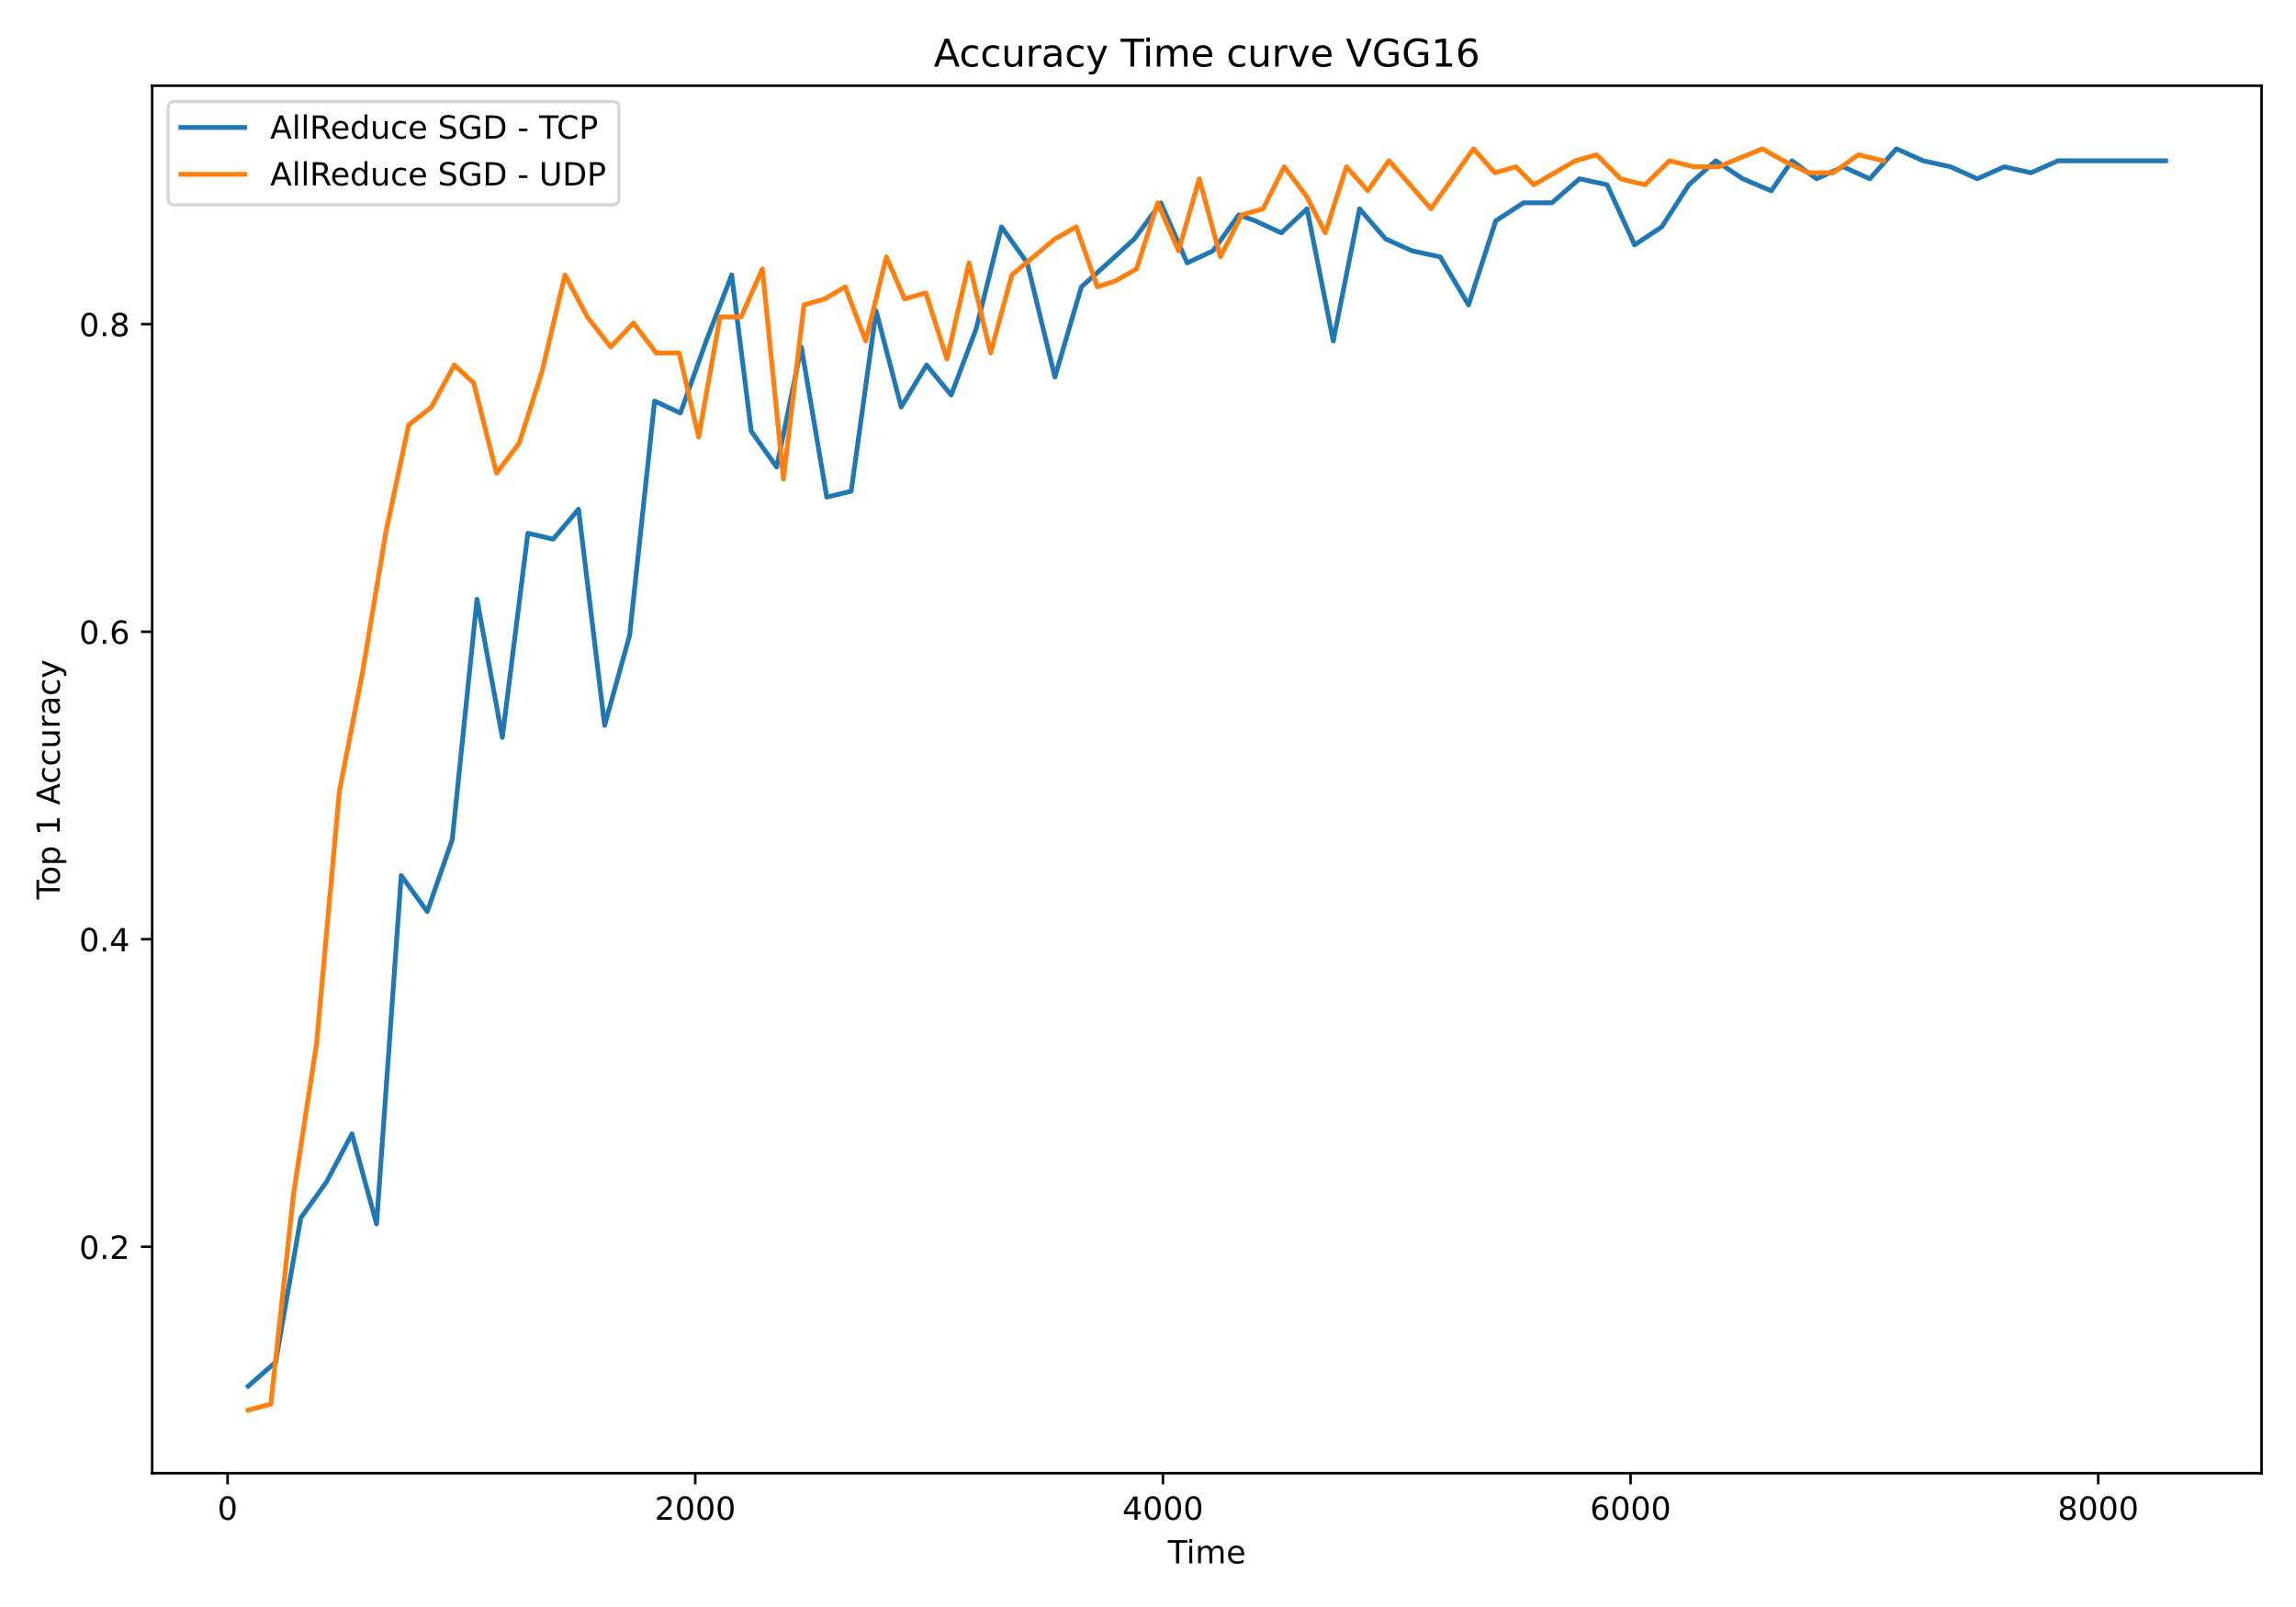
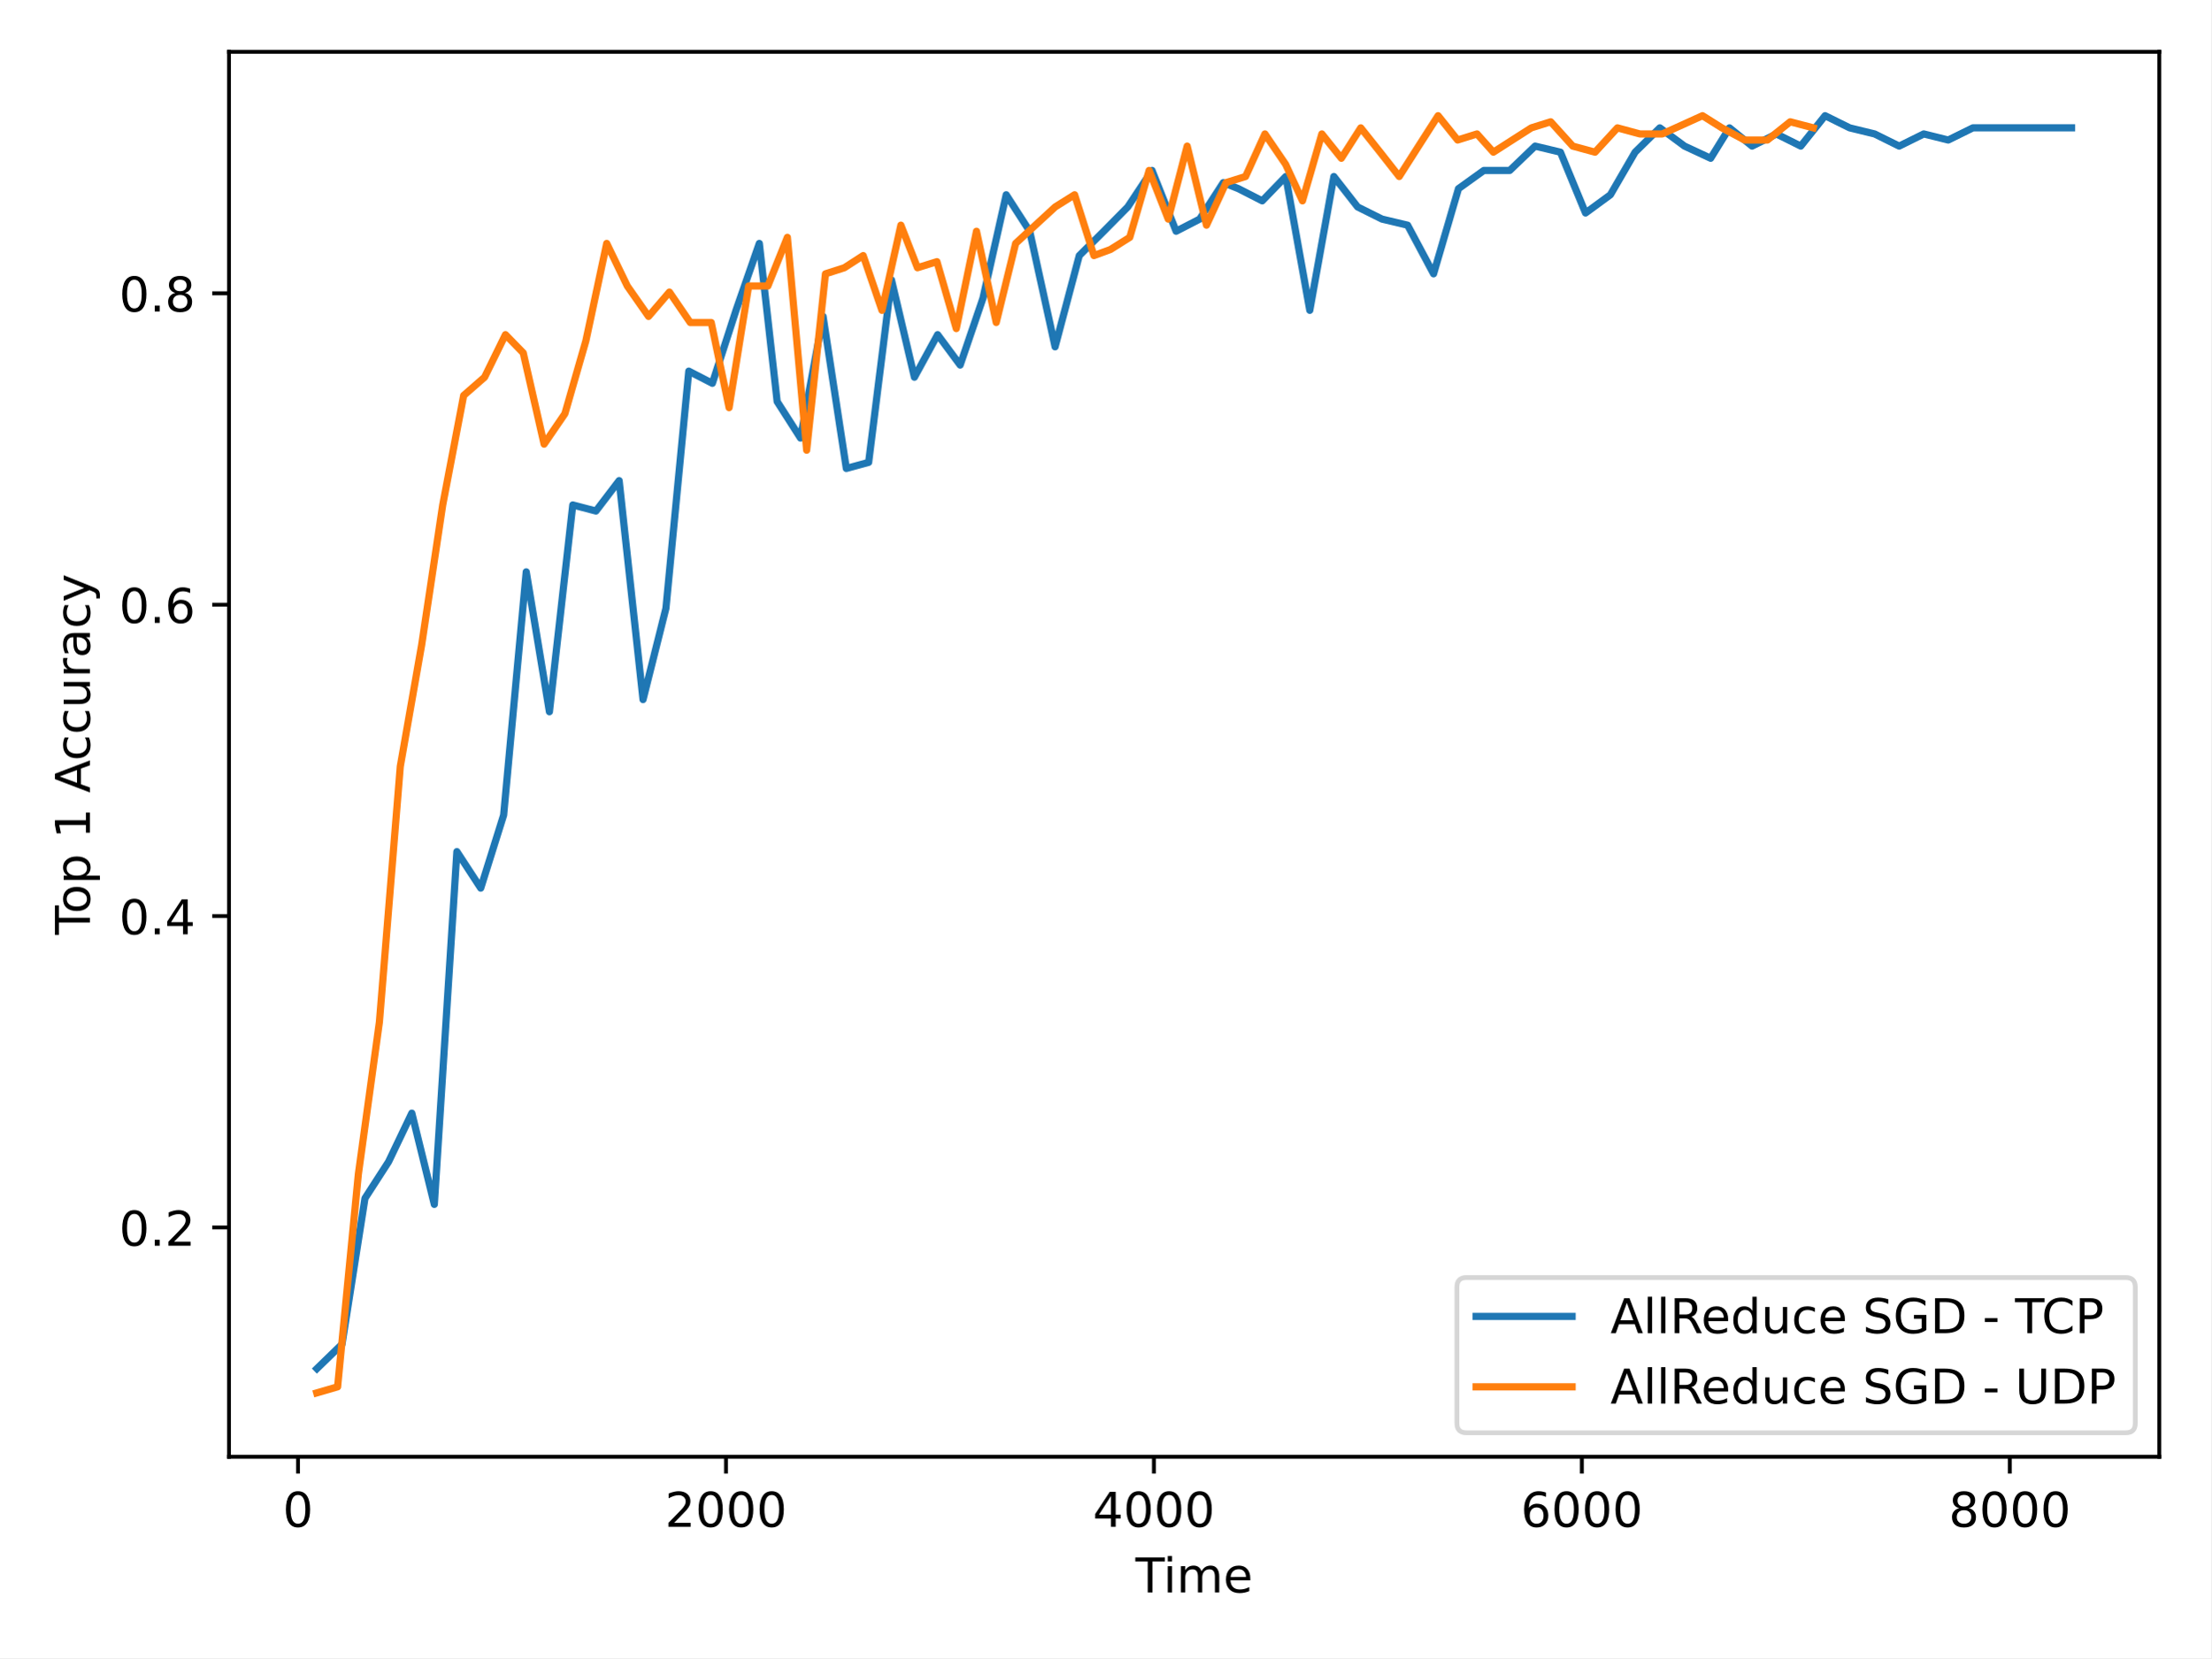
- <svg xmlns="http://www.w3.org/2000/svg" xmlns:xlink="http://www.w3.org/1999/xlink" height="504pt" version="1.1" viewBox="0 0 720 504" width="720pt">
+ <svg xmlns="http://www.w3.org/2000/svg" xmlns:xlink="http://www.w3.org/1999/xlink" height="345.6pt" version="1.1" viewBox="0 0 460.8 345.6" width="460.8pt">
  <defs>
    <style type="text/css">*{stroke-linecap:butt;stroke-linejoin:round;}</style>
  </defs>
  <g id="figure_1">
    <g id="patch_1">
-       <path d="M 0 504  L 720 504  L 720 0  L 0 0  z " style="fill:#ffffff;" />
+       <path d="M 0 345.6  L 460.8 345.6  L 460.8 0  L 0 0  z " style="fill:#ffffff;" />
    </g>
    <g id="axes_1">
      <g id="patch_2">
-         <path d="M 47.72 462.04  L 709.2 462.04  L 709.2 26.88  L 47.72 26.88  z " style="fill:#ffffff;" />
+         <path d="M 47.72 303.64  L 450 303.64  L 450 10.8  L 47.72 10.8  z " style="fill:#ffffff;" />
      </g>
      <g id="matplotlib.axis_1">
        <g id="xtick_1">
          <g id="line2d_1">
            <defs>
-               <path d="M 0 0  L 0 3.5  " id="m8659dee6a3" style="stroke:#000000;stroke-width:0.8;" />
-             </defs>
-             <g>
-               <use style="stroke:#000000;stroke-width:0.8;" x="71.369" xlink:href="#m8659dee6a3" y="462.04" />
+               <path d="M 0 0  L 0 3.5  " id="m301136a452" style="stroke:#000000;stroke-width:0.8;" />
+             </defs>
+             <g>
+               <use style="stroke:#000000;stroke-width:0.8;" x="62.102" xlink:href="#m301136a452" y="303.64" />
            </g>
          </g>
          <g id="text_1">
-             <g transform="translate(68.1876 476.6384)scale(0.1 -0.1)">
+             <g transform="translate(58.92083 318.2384)scale(0.1 -0.1)">
              <defs>
                <path d="M 31.781 66.406  Q 24.172 66.406 20.328 58.906  Q 16.5 51.422 16.5 36.375  Q 16.5 21.391 20.328 13.891  Q 24.172 6.391 31.781 6.391  Q 39.453 6.391 43.281 13.891  Q 47.125 21.391 47.125 36.375  Q 47.125 51.422 43.281 58.906  Q 39.453 66.406 31.781 66.406  z M 31.781 74.219  Q 44.047 74.219 50.516 64.516  Q 56.984 54.828 56.984 36.375  Q 56.984 17.969 50.516 8.266  Q 44.047 -1.422 31.781 -1.422  Q 19.531 -1.422 13.062 8.266  Q 6.594 17.969 6.594 36.375  Q 6.594 54.828 13.062 64.516  Q 19.531 74.219 31.781 74.219  z " id="DejaVuSans-48" />
              </defs>
              <use xlink:href="#DejaVuSans-48" />
            </g>
          </g>
        </g>
        <g id="xtick_2">
          <g id="line2d_2">
            <g>
-               <use style="stroke:#000000;stroke-width:0.8;" x="218.022" xlink:href="#m8659dee6a3" y="462.04" />
+               <use style="stroke:#000000;stroke-width:0.8;" x="151.29" xlink:href="#m301136a452" y="303.64" />
            </g>
          </g>
          <g id="text_2">
-             <g transform="translate(205.2972 476.6384)scale(0.1 -0.1)">
+             <g transform="translate(138.5645 318.2384)scale(0.1 -0.1)">
              <defs>
                <path d="M 19.188 8.297  L 53.609 8.297  L 53.609 0  L 7.328 0  L 7.328 8.297  Q 12.938 14.109 22.625 23.891  Q 32.328 33.688 34.812 36.531  Q 39.547 41.844 41.422 45.531  Q 43.312 49.219 43.312 52.781  Q 43.312 58.594 39.234 62.25  Q 35.156 65.922 28.609 65.922  Q 23.969 65.922 18.812 64.312  Q 13.672 62.703 7.812 59.422  L 7.812 69.391  Q 13.766 71.781 18.938 73  Q 24.125 74.219 28.422 74.219  Q 39.75 74.219 46.484 68.547  Q 53.219 62.891 53.219 53.422  Q 53.219 48.922 51.531 44.891  Q 49.859 40.875 45.406 35.406  Q 44.188 33.984 37.641 27.219  Q 31.109 20.453 19.188 8.297  z " id="DejaVuSans-50" />
              </defs>
              <use xlink:href="#DejaVuSans-50" />
              <use x="63.623" xlink:href="#DejaVuSans-48" />
              <use x="127.246" xlink:href="#DejaVuSans-48" />
              <use x="190.869" xlink:href="#DejaVuSans-48" />
            </g>
          </g>
        </g>
        <g id="xtick_3">
          <g id="line2d_3">
            <g>
-               <use style="stroke:#000000;stroke-width:0.8;" x="364.676" xlink:href="#m8659dee6a3" y="462.04" />
+               <use style="stroke:#000000;stroke-width:0.8;" x="240.477" xlink:href="#m301136a452" y="303.64" />
            </g>
          </g>
          <g id="text_3">
-             <g transform="translate(351.9505 476.6384)scale(0.1 -0.1)">
+             <g transform="translate(227.7519 318.2384)scale(0.1 -0.1)">
              <defs>
                <path d="M 37.797 64.312  L 12.891 25.391  L 37.797 25.391  z M 35.203 72.906  L 47.609 72.906  L 47.609 25.391  L 58.016 25.391  L 58.016 17.188  L 47.609 17.188  L 47.609 0  L 37.797 0  L 37.797 17.188  L 4.891 17.188  L 4.891 26.703  z " id="DejaVuSans-52" />
              </defs>
              <use xlink:href="#DejaVuSans-52" />
              <use x="63.623" xlink:href="#DejaVuSans-48" />
              <use x="127.246" xlink:href="#DejaVuSans-48" />
              <use x="190.869" xlink:href="#DejaVuSans-48" />
            </g>
          </g>
        </g>
        <g id="xtick_4">
          <g id="line2d_4">
            <g>
-               <use style="stroke:#000000;stroke-width:0.8;" x="511.329" xlink:href="#m8659dee6a3" y="462.04" />
+               <use style="stroke:#000000;stroke-width:0.8;" x="329.664" xlink:href="#m301136a452" y="303.64" />
            </g>
          </g>
          <g id="text_4">
-             <g transform="translate(498.6038 476.6384)scale(0.1 -0.1)">
+             <g transform="translate(316.9394 318.2384)scale(0.1 -0.1)">
              <defs>
                <path d="M 33.016 40.375  Q 26.375 40.375 22.484 35.828  Q 18.609 31.297 18.609 23.391  Q 18.609 15.531 22.484 10.953  Q 26.375 6.391 33.016 6.391  Q 39.656 6.391 43.531 10.953  Q 47.406 15.531 47.406 23.391  Q 47.406 31.297 43.531 35.828  Q 39.656 40.375 33.016 40.375  z M 52.594 71.297  L 52.594 62.312  Q 48.875 64.062 45.094 64.984  Q 41.312 65.922 37.594 65.922  Q 27.828 65.922 22.672 59.328  Q 17.531 52.734 16.797 39.406  Q 19.672 43.656 24.016 45.922  Q 28.375 48.188 33.594 48.188  Q 44.578 48.188 50.953 41.516  Q 57.328 34.859 57.328 23.391  Q 57.328 12.156 50.688 5.359  Q 44.047 -1.422 33.016 -1.422  Q 20.359 -1.422 13.672 8.266  Q 6.984 17.969 6.984 36.375  Q 6.984 53.656 15.188 63.938  Q 23.391 74.219 37.203 74.219  Q 40.922 74.219 44.703 73.484  Q 48.484 72.75 52.594 71.297  z " id="DejaVuSans-54" />
              </defs>
              <use xlink:href="#DejaVuSans-54" />
              <use x="63.623" xlink:href="#DejaVuSans-48" />
              <use x="127.246" xlink:href="#DejaVuSans-48" />
              <use x="190.869" xlink:href="#DejaVuSans-48" />
            </g>
          </g>
        </g>
        <g id="xtick_5">
          <g id="line2d_5">
            <g>
-               <use style="stroke:#000000;stroke-width:0.8;" x="657.982" xlink:href="#m8659dee6a3" y="462.04" />
+               <use style="stroke:#000000;stroke-width:0.8;" x="418.852" xlink:href="#m301136a452" y="303.64" />
            </g>
          </g>
          <g id="text_5">
-             <g transform="translate(645.2572 476.6384)scale(0.1 -0.1)">
+             <g transform="translate(406.1268 318.2384)scale(0.1 -0.1)">
              <defs>
                <path d="M 31.781 34.625  Q 24.75 34.625 20.719 30.859  Q 16.703 27.094 16.703 20.516  Q 16.703 13.922 20.719 10.156  Q 24.75 6.391 31.781 6.391  Q 38.812 6.391 42.859 10.172  Q 46.922 13.969 46.922 20.516  Q 46.922 27.094 42.891 30.859  Q 38.875 34.625 31.781 34.625  z M 21.922 38.812  Q 15.578 40.375 12.031 44.719  Q 8.5 49.078 8.5 55.328  Q 8.5 64.062 14.719 69.141  Q 20.953 74.219 31.781 74.219  Q 42.672 74.219 48.875 69.141  Q 55.078 64.062 55.078 55.328  Q 55.078 49.078 51.531 44.719  Q 48 40.375 41.703 38.812  Q 48.828 37.156 52.797 32.312  Q 56.781 27.484 56.781 20.516  Q 56.781 9.906 50.312 4.234  Q 43.844 -1.422 31.781 -1.422  Q 19.734 -1.422 13.25 4.234  Q 6.781 9.906 6.781 20.516  Q 6.781 27.484 10.781 32.312  Q 14.797 37.156 21.922 38.812  z M 18.312 54.391  Q 18.312 48.734 21.844 45.562  Q 25.391 42.391 31.781 42.391  Q 38.141 42.391 41.719 45.562  Q 45.312 48.734 45.312 54.391  Q 45.312 60.062 41.719 63.234  Q 38.141 66.406 31.781 66.406  Q 25.391 66.406 21.844 63.234  Q 18.312 60.062 18.312 54.391  z " id="DejaVuSans-56" />
              </defs>
              <use xlink:href="#DejaVuSans-56" />
              <use x="63.623" xlink:href="#DejaVuSans-48" />
              <use x="127.246" xlink:href="#DejaVuSans-48" />
              <use x="190.869" xlink:href="#DejaVuSans-48" />
            </g>
          </g>
        </g>
        <g id="text_6">
-           <g transform="translate(366.2264 490.3166)scale(0.1 -0.1)">
+           <g transform="translate(236.6264 331.9166)scale(0.1 -0.1)">
            <defs>
              <path d="M -0.297 72.906  L 61.375 72.906  L 61.375 64.594  L 35.5 64.594  L 35.5 0  L 25.594 0  L 25.594 64.594  L -0.297 64.594  z " id="DejaVuSans-84" />
              <path d="M 9.422 54.688  L 18.406 54.688  L 18.406 0  L 9.422 0  z M 9.422 75.984  L 18.406 75.984  L 18.406 64.594  L 9.422 64.594  z " id="DejaVuSans-105" />
              <path d="M 52 44.188  Q 55.375 50.25 60.062 53.125  Q 64.75 56 71.094 56  Q 79.641 56 84.281 50.016  Q 88.922 44.047 88.922 33.016  L 88.922 0  L 79.891 0  L 79.891 32.719  Q 79.891 40.578 77.094 44.375  Q 74.312 48.188 68.609 48.188  Q 61.625 48.188 57.562 43.547  Q 53.516 38.922 53.516 30.906  L 53.516 0  L 44.484 0  L 44.484 32.719  Q 44.484 40.625 41.703 44.406  Q 38.922 48.188 33.109 48.188  Q 26.219 48.188 22.156 43.531  Q 18.109 38.875 18.109 30.906  L 18.109 0  L 9.078 0  L 9.078 54.688  L 18.109 54.688  L 18.109 46.188  Q 21.188 51.219 25.484 53.609  Q 29.781 56 35.688 56  Q 41.656 56 45.828 52.969  Q 50 49.953 52 44.188  z " id="DejaVuSans-109" />
              <path d="M 56.203 29.594  L 56.203 25.203  L 14.891 25.203  Q 15.484 15.922 20.484 11.062  Q 25.484 6.203 34.422 6.203  Q 39.594 6.203 44.453 7.469  Q 49.312 8.734 54.109 11.281  L 54.109 2.781  Q 49.266 0.734 44.188 -0.344  Q 39.109 -1.422 33.891 -1.422  Q 20.797 -1.422 13.156 6.188  Q 5.516 13.812 5.516 26.812  Q 5.516 40.234 12.766 48.109  Q 20.016 56 32.328 56  Q 43.359 56 49.781 48.891  Q 56.203 41.797 56.203 29.594  z M 47.219 32.234  Q 47.125 39.594 43.094 43.984  Q 39.062 48.391 32.422 48.391  Q 24.906 48.391 20.391 44.141  Q 15.875 39.891 15.188 32.172  z " id="DejaVuSans-101" />
            </defs>
            <use xlink:href="#DejaVuSans-84" />
            <use x="57.959" xlink:href="#DejaVuSans-105" />
            <use x="85.742" xlink:href="#DejaVuSans-109" />
            <use x="183.154" xlink:href="#DejaVuSans-101" />
          </g>
        </g>
      </g>
      <g id="matplotlib.axis_2">
        <g id="ytick_1">
          <g id="line2d_6">
            <defs>
-               <path d="M 0 0  L -3.5 0  " id="m17fd6124fc" style="stroke:#000000;stroke-width:0.8;" />
-             </defs>
-             <g>
-               <use style="stroke:#000000;stroke-width:0.8;" x="47.72" xlink:href="#m17fd6124fc" y="391.02" />
+               <path d="M 0 0  L -3.5 0  " id="ma630fe9f78" style="stroke:#000000;stroke-width:0.8;" />
+             </defs>
+             <g>
+               <use style="stroke:#000000;stroke-width:0.8;" x="47.72" xlink:href="#ma630fe9f78" y="255.847" />
            </g>
          </g>
          <g id="text_7">
-             <g transform="translate(24.81687 394.8196)scale(0.1 -0.1)">
+             <g transform="translate(24.81687 259.6467)scale(0.1 -0.1)">
              <defs>
                <path d="M 10.688 12.406  L 21 12.406  L 21 0  L 10.688 0  z " id="DejaVuSans-46" />
              </defs>
              <use xlink:href="#DejaVuSans-48" />
              <use x="63.623" xlink:href="#DejaVuSans-46" />
              <use x="95.41" xlink:href="#DejaVuSans-50" />
            </g>
          </g>
        </g>
        <g id="ytick_2">
          <g id="line2d_7">
            <g>
-               <use style="stroke:#000000;stroke-width:0.8;" x="47.72" xlink:href="#m17fd6124fc" y="294.569" />
+               <use style="stroke:#000000;stroke-width:0.8;" x="47.72" xlink:href="#ma630fe9f78" y="190.941" />
            </g>
          </g>
          <g id="text_8">
-             <g transform="translate(24.81687 298.3686)scale(0.1 -0.1)">
+             <g transform="translate(24.81687 194.7402)scale(0.1 -0.1)">
              <use xlink:href="#DejaVuSans-48" />
              <use x="63.623" xlink:href="#DejaVuSans-46" />
              <use x="95.41" xlink:href="#DejaVuSans-52" />
            </g>
          </g>
        </g>
        <g id="ytick_3">
          <g id="line2d_8">
            <g>
-               <use style="stroke:#000000;stroke-width:0.8;" x="47.72" xlink:href="#m17fd6124fc" y="198.118" />
+               <use style="stroke:#000000;stroke-width:0.8;" x="47.72" xlink:href="#ma630fe9f78" y="126.034" />
            </g>
          </g>
          <g id="text_9">
-             <g transform="translate(24.81687 201.9175)scale(0.1 -0.1)">
+             <g transform="translate(24.81687 129.8337)scale(0.1 -0.1)">
              <use xlink:href="#DejaVuSans-48" />
              <use x="63.623" xlink:href="#DejaVuSans-46" />
              <use x="95.41" xlink:href="#DejaVuSans-54" />
            </g>
          </g>
        </g>
        <g id="ytick_4">
          <g id="line2d_9">
            <g>
-               <use style="stroke:#000000;stroke-width:0.8;" x="47.72" xlink:href="#m17fd6124fc" y="101.667" />
+               <use style="stroke:#000000;stroke-width:0.8;" x="47.72" xlink:href="#ma630fe9f78" y="61.128" />
            </g>
          </g>
          <g id="text_10">
-             <g transform="translate(24.81687 105.4665)scale(0.1 -0.1)">
+             <g transform="translate(24.81687 64.92713)scale(0.1 -0.1)">
              <use xlink:href="#DejaVuSans-48" />
              <use x="63.623" xlink:href="#DejaVuSans-46" />
              <use x="95.41" xlink:href="#DejaVuSans-56" />
            </g>
          </g>
        </g>
        <g id="text_11">
-           <g transform="translate(18.73719 282.085)rotate(-90)scale(0.1 -0.1)">
+           <g transform="translate(18.73719 194.845)rotate(-90)scale(0.1 -0.1)">
            <defs>
              <path d="M 30.609 48.391  Q 23.391 48.391 19.188 42.75  Q 14.984 37.109 14.984 27.297  Q 14.984 17.484 19.156 11.844  Q 23.344 6.203 30.609 6.203  Q 37.797 6.203 41.984 11.859  Q 46.188 17.531 46.188 27.297  Q 46.188 37.016 41.984 42.703  Q 37.797 48.391 30.609 48.391  z M 30.609 56  Q 42.328 56 49.016 48.375  Q 55.719 40.766 55.719 27.297  Q 55.719 13.875 49.016 6.219  Q 42.328 -1.422 30.609 -1.422  Q 18.844 -1.422 12.172 6.219  Q 5.516 13.875 5.516 27.297  Q 5.516 40.766 12.172 48.375  Q 18.844 56 30.609 56  z " id="DejaVuSans-111" />
              <path d="M 18.109 8.203  L 18.109 -20.797  L 9.078 -20.797  L 9.078 54.688  L 18.109 54.688  L 18.109 46.391  Q 20.953 51.266 25.266 53.625  Q 29.594 56 35.594 56  Q 45.562 56 51.781 48.094  Q 58.016 40.188 58.016 27.297  Q 58.016 14.406 51.781 6.484  Q 45.562 -1.422 35.594 -1.422  Q 29.594 -1.422 25.266 0.953  Q 20.953 3.328 18.109 8.203  z M 48.688 27.297  Q 48.688 37.203 44.609 42.844  Q 40.531 48.484 33.406 48.484  Q 26.266 48.484 22.188 42.844  Q 18.109 37.203 18.109 27.297  Q 18.109 17.391 22.188 11.75  Q 26.266 6.109 33.406 6.109  Q 40.531 6.109 44.609 11.75  Q 48.688 17.391 48.688 27.297  z " id="DejaVuSans-112" />
              <path id="DejaVuSans-32" />
              <path d="M 12.406 8.297  L 28.516 8.297  L 28.516 63.922  L 10.984 60.406  L 10.984 69.391  L 28.422 72.906  L 38.281 72.906  L 38.281 8.297  L 54.391 8.297  L 54.391 0  L 12.406 0  z " id="DejaVuSans-49" />
              <path d="M 34.188 63.188  L 20.797 26.906  L 47.609 26.906  z M 28.609 72.906  L 39.797 72.906  L 67.578 0  L 57.328 0  L 50.688 18.703  L 17.828 18.703  L 11.188 0  L 0.781 0  z " id="DejaVuSans-65" />
              <path d="M 48.781 52.594  L 48.781 44.188  Q 44.969 46.297 41.141 47.344  Q 37.312 48.391 33.406 48.391  Q 24.656 48.391 19.812 42.844  Q 14.984 37.312 14.984 27.297  Q 14.984 17.281 19.812 11.734  Q 24.656 6.203 33.406 6.203  Q 37.312 6.203 41.141 7.25  Q 44.969 8.297 48.781 10.406  L 48.781 2.094  Q 45.016 0.344 40.984 -0.531  Q 36.969 -1.422 32.422 -1.422  Q 20.062 -1.422 12.781 6.344  Q 5.516 14.109 5.516 27.297  Q 5.516 40.672 12.859 48.328  Q 20.219 56 33.016 56  Q 37.156 56 41.109 55.141  Q 45.062 54.297 48.781 52.594  z " id="DejaVuSans-99" />
              <path d="M 8.5 21.578  L 8.5 54.688  L 17.484 54.688  L 17.484 21.922  Q 17.484 14.156 20.5 10.266  Q 23.531 6.391 29.594 6.391  Q 36.859 6.391 41.078 11.031  Q 45.312 15.672 45.312 23.688  L 45.312 54.688  L 54.297 54.688  L 54.297 0  L 45.312 0  L 45.312 8.406  Q 42.047 3.422 37.719 1  Q 33.406 -1.422 27.688 -1.422  Q 18.266 -1.422 13.375 4.438  Q 8.5 10.297 8.5 21.578  z M 31.109 56  z " id="DejaVuSans-117" />
              <path d="M 41.109 46.297  Q 39.594 47.172 37.812 47.578  Q 36.031 48 33.891 48  Q 26.266 48 22.188 43.047  Q 18.109 38.094 18.109 28.812  L 18.109 0  L 9.078 0  L 9.078 54.688  L 18.109 54.688  L 18.109 46.188  Q 20.953 51.172 25.484 53.578  Q 30.031 56 36.531 56  Q 37.453 56 38.578 55.875  Q 39.703 55.766 41.062 55.516  z " id="DejaVuSans-114" />
              <path d="M 34.281 27.484  Q 23.391 27.484 19.188 25  Q 14.984 22.516 14.984 16.5  Q 14.984 11.719 18.141 8.906  Q 21.297 6.109 26.703 6.109  Q 34.188 6.109 38.703 11.406  Q 43.219 16.703 43.219 25.484  L 43.219 27.484  z M 52.203 31.203  L 52.203 0  L 43.219 0  L 43.219 8.297  Q 40.141 3.328 35.547 0.953  Q 30.953 -1.422 24.312 -1.422  Q 15.922 -1.422 10.953 3.297  Q 6 8.016 6 15.922  Q 6 25.141 12.172 29.828  Q 18.359 34.516 30.609 34.516  L 43.219 34.516  L 43.219 35.406  Q 43.219 41.609 39.141 45  Q 35.062 48.391 27.688 48.391  Q 23 48.391 18.547 47.266  Q 14.109 46.141 10.016 43.891  L 10.016 52.203  Q 14.938 54.109 19.578 55.047  Q 24.219 56 28.609 56  Q 40.484 56 46.344 49.844  Q 52.203 43.703 52.203 31.203  z " id="DejaVuSans-97" />
              <path d="M 32.172 -5.078  Q 28.375 -14.844 24.75 -17.812  Q 21.141 -20.797 15.094 -20.797  L 7.906 -20.797  L 7.906 -13.281  L 13.188 -13.281  Q 16.891 -13.281 18.938 -11.516  Q 21 -9.766 23.484 -3.219  L 25.094 0.875  L 2.984 54.688  L 12.5 54.688  L 29.594 11.922  L 46.688 54.688  L 56.203 54.688  z " id="DejaVuSans-121" />
            </defs>
            <use xlink:href="#DejaVuSans-84" />
            <use x="44.084" xlink:href="#DejaVuSans-111" />
            <use x="105.266" xlink:href="#DejaVuSans-112" />
            <use x="168.742" xlink:href="#DejaVuSans-32" />
            <use x="200.529" xlink:href="#DejaVuSans-49" />
            <use x="264.152" xlink:href="#DejaVuSans-32" />
            <use x="295.939" xlink:href="#DejaVuSans-65" />
            <use x="362.598" xlink:href="#DejaVuSans-99" />
            <use x="417.578" xlink:href="#DejaVuSans-99" />
            <use x="472.559" xlink:href="#DejaVuSans-117" />
            <use x="535.938" xlink:href="#DejaVuSans-114" />
            <use x="577.051" xlink:href="#DejaVuSans-97" />
            <use x="638.33" xlink:href="#DejaVuSans-99" />
            <use x="693.311" xlink:href="#DejaVuSans-121" />
          </g>
        </g>
      </g>
      <g id="line2d_10">
-         <path clip-path="url(#pf6d6429938)" d="M 77.854 434.725  L 86.437 427.19  L 94.317 381.978  L 102.391 370.675  L 110.365 355.605  L 118.081 383.862  L 125.815 274.601  L 133.982 285.904  L 141.829 263.298  L 149.58 187.946  L 157.524 231.273  L 165.53 167.224  L 173.468 169.108  L 181.414 159.689  L 189.602 227.506  L 197.446 199.249  L 205.281 125.78  L 213.363 129.548  L 221.466 106.942  L 229.447 86.22  L 235.566 135.199  L 243.562 146.502  L 251.298 108.826  L 259.265 155.921  L 266.921 154.037  L 274.743 97.523  L 282.603 127.664  L 290.56 114.477  L 298.281 123.896  L 306.097 103.174  L 314.055 71.15  L 322.119 82.452  L 330.81 118.245  L 339.102 89.988  L 347.499 82.452  L 355.731 74.917  L 364.03 63.614  L 372.285 82.452  L 380.366 78.685  L 388.47 67.382  L 393.641 69.266  L 401.801 73.033  L 409.869 65.498  L 418.092 106.942  L 426.339 65.498  L 434.476 74.917  L 442.845 78.685  L 451.618 80.569  L 460.516 95.639  L 469.051 69.266  L 477.752 63.614  L 486.631 63.614  L 495.311 56.079  L 503.989 57.963  L 512.589 76.801  L 521.123 71.15  L 529.578 57.963  L 538.049 50.428  L 546.505 56.079  L 555.469 59.847  L 561.916 50.428  L 569.661 56.079  L 577.994 52.311  L 586.348 56.079  L 594.681 46.66  L 603.096 50.428  L 611.653 52.311  L 620.069 56.079  L 628.491 52.311  L 636.877 54.195  L 645.338 50.428  L 653.821 50.428  L 662.293 50.428  L 670.709 50.428  L 679.133 50.428  " style="fill:none;stroke:#1f77b4;stroke-linecap:square;stroke-width:1.5;" />
+         <path clip-path="url(#pa99b56ecda)" d="M 66.046 285.258  L 71.266 280.187  L 76.058 249.763  L 80.968 242.156  L 85.818 232.015  L 90.51 251.03  L 95.214 177.503  L 100.181 185.11  L 104.953 169.897  L 109.666 119.189  L 114.498 148.346  L 119.366 105.244  L 124.194 106.512  L 129.026 100.173  L 134.006 145.811  L 138.776 126.795  L 143.541 77.355  L 148.456 79.89  L 153.384 64.677  L 158.238 50.733  L 161.959 83.693  L 166.822 91.299  L 171.526 65.945  L 176.371 97.638  L 181.027 96.37  L 185.784 58.339  L 190.564 78.622  L 195.403 69.748  L 200.099 76.087  L 204.852 62.142  L 209.692 40.591  L 214.596 48.197  L 219.882 72.284  L 224.924 53.268  L 230.031 48.197  L 235.037 43.126  L 240.084 35.52  L 245.105 48.197  L 250.019 45.662  L 254.948 38.056  L 258.092 39.323  L 263.055 41.859  L 267.961 36.788  L 272.962 64.677  L 277.978 36.788  L 282.926 43.126  L 288.016 45.662  L 293.351 46.93  L 298.762 57.071  L 303.953 39.323  L 309.245 35.52  L 314.644 35.52  L 319.923 30.449  L 325.201 31.717  L 330.431 44.394  L 335.62 40.591  L 340.763 31.717  L 345.914 26.646  L 351.057 30.449  L 356.508 32.985  L 360.429 26.646  L 365.139 30.449  L 370.207 27.914  L 375.287 30.449  L 380.355 24.111  L 385.472 26.646  L 390.677 27.914  L 395.795 30.449  L 400.917 27.914  L 406.017 29.182  L 411.162 26.646  L 416.321 26.646  L 421.473 26.646  L 426.592 26.646  L 431.715 26.646  " style="fill:none;stroke:#1f77b4;stroke-linecap:square;stroke-width:1.5;" />
      </g>
      <g id="line2d_11">
-         <path clip-path="url(#pf6d6429938)" d="M 77.787 442.26  L 84.93 440.376  L 92.056 374.443  L 99.264 327.348  L 106.413 248.228  L 113.742 210.551  L 120.956 167.224  L 128.137 133.315  L 135.299 127.664  L 142.456 114.477  L 148.548 120.129  L 155.7 148.386  L 162.822 138.967  L 170.026 116.361  L 177.154 86.22  L 184.208 99.407  L 191.499 108.826  L 198.64 101.29  L 205.772 110.71  L 212.968 110.71  L 219.088 137.083  L 225.795 99.407  L 232.385 99.407  L 239.07 84.336  L 245.675 150.27  L 252.118 95.639  L 258.596 93.755  L 265.052 89.988  L 271.472 106.942  L 277.97 80.569  L 283.645 93.755  L 290.316 91.871  L 296.953 112.593  L 303.875 82.452  L 310.639 110.71  L 317.293 86.22  L 324.063 80.569  L 330.851 74.917  L 337.499 71.15  L 344.12 89.988  L 349.786 88.104  L 356.411 84.336  L 363.038 63.614  L 369.583 78.685  L 376.079 56.079  L 382.697 80.569  L 389.421 67.382  L 396.088 65.498  L 402.721 52.311  L 409.82 61.73  L 415.586 73.033  L 422.231 52.311  L 428.909 59.847  L 435.569 50.428  L 442.201 57.963  L 448.747 65.498  L 455.39 56.079  L 462.068 46.66  L 468.757 54.195  L 475.401 52.311  L 481.008 57.963  L 487.501 54.195  L 494.023 50.428  L 500.651 48.544  L 508.197 56.079  L 515.85 57.963  L 523.524 50.428  L 531.214 52.311  L 538.896 52.311  L 552.669 46.66  L 559.293 50.428  L 567.099 54.195  L 574.913 54.195  L 582.735 48.544  L 590.629 50.428  " style="fill:none;stroke:#ff7f0e;stroke-linecap:square;stroke-width:1.5;" />
+         <path clip-path="url(#pa99b56ecda)" d="M 66.005 290.329  L 70.349 289.061  L 74.683 244.692  L 79.067 212.999  L 83.414 159.755  L 87.872 134.401  L 92.258 105.244  L 96.625 82.425  L 100.981 78.622  L 105.334 69.748  L 109.039 73.551  L 113.388 92.567  L 117.72 86.228  L 122.1 71.016  L 126.435 50.733  L 130.725 59.607  L 135.159 65.945  L 139.502 60.874  L 143.84 67.213  L 148.216 67.213  L 151.938 84.961  L 156.017 59.607  L 160.024 59.607  L 164.09 49.465  L 168.107 93.835  L 172.025 57.071  L 175.965 55.804  L 179.891 53.268  L 183.795 64.677  L 187.747 46.93  L 191.198 55.804  L 195.255 54.536  L 199.291 68.481  L 203.501 48.197  L 207.614 67.213  L 211.661 50.733  L 215.778 46.93  L 219.907 43.126  L 223.949 40.591  L 227.976 53.268  L 231.422 52  L 235.451 49.465  L 239.481 35.52  L 243.462 45.662  L 247.412 30.449  L 251.437 46.93  L 255.526 38.056  L 259.58 36.788  L 263.614 27.914  L 267.931 34.253  L 271.438 41.859  L 275.48 27.914  L 279.541 32.985  L 283.591 26.646  L 287.624 31.717  L 291.605 36.788  L 295.645 30.449  L 299.706 24.111  L 303.774 29.182  L 307.815 27.914  L 311.225 31.717  L 315.173 29.182  L 319.14 26.646  L 323.171 25.379  L 327.759 30.449  L 332.414 31.717  L 337.081 26.646  L 341.758 27.914  L 346.43 27.914  L 354.806 24.111  L 358.834 26.646  L 363.581 29.182  L 368.333 29.182  L 373.09 25.379  L 377.891 26.646  " style="fill:none;stroke:#ff7f0e;stroke-linecap:square;stroke-width:1.5;" />
      </g>
      <g id="patch_3">
-         <path d="M 47.72 462.04  L 47.72 26.88  " style="fill:none;stroke:#000000;stroke-linecap:square;stroke-linejoin:miter;stroke-width:0.8;" />
+         <path d="M 47.72 303.64  L 47.72 10.8  " style="fill:none;stroke:#000000;stroke-linecap:square;stroke-linejoin:miter;stroke-width:0.8;" />
      </g>
      <g id="patch_4">
-         <path d="M 709.2 462.04  L 709.2 26.88  " style="fill:none;stroke:#000000;stroke-linecap:square;stroke-linejoin:miter;stroke-width:0.8;" />
+         <path d="M 450 303.64  L 450 10.8  " style="fill:none;stroke:#000000;stroke-linecap:square;stroke-linejoin:miter;stroke-width:0.8;" />
      </g>
      <g id="patch_5">
-         <path d="M 47.72 462.04  L 709.2 462.04  " style="fill:none;stroke:#000000;stroke-linecap:square;stroke-linejoin:miter;stroke-width:0.8;" />
+         <path d="M 47.72 303.64  L 450 303.64  " style="fill:none;stroke:#000000;stroke-linecap:square;stroke-linejoin:miter;stroke-width:0.8;" />
      </g>
      <g id="patch_6">
-         <path d="M 47.72 26.88  L 709.2 26.88  " style="fill:none;stroke:#000000;stroke-linecap:square;stroke-linejoin:miter;stroke-width:0.8;" />
-       </g>
-       <g id="text_12">
-         <g transform="translate(292.8166 20.88)scale(0.12 -0.12)">
-           <defs>
-             <path d="M 2.984 54.688  L 12.5 54.688  L 29.594 8.797  L 46.688 54.688  L 56.203 54.688  L 35.688 0  L 23.484 0  z " id="DejaVuSans-118" />
-             <path d="M 28.609 0  L 0.781 72.906  L 11.078 72.906  L 34.188 11.531  L 57.328 72.906  L 67.578 72.906  L 39.797 0  z " id="DejaVuSans-86" />
-             <path d="M 59.516 10.406  L 59.516 29.984  L 43.406 29.984  L 43.406 38.094  L 69.281 38.094  L 69.281 6.781  Q 63.578 2.734 56.688 0.656  Q 49.812 -1.422 42 -1.422  Q 24.906 -1.422 15.25 8.562  Q 5.609 18.562 5.609 36.375  Q 5.609 54.25 15.25 64.234  Q 24.906 74.219 42 74.219  Q 49.125 74.219 55.547 72.453  Q 61.969 70.703 67.391 67.281  L 67.391 56.781  Q 61.922 61.422 55.766 63.766  Q 49.609 66.109 42.828 66.109  Q 29.438 66.109 22.719 58.641  Q 16.016 51.172 16.016 36.375  Q 16.016 21.625 22.719 14.156  Q 29.438 6.688 42.828 6.688  Q 48.047 6.688 52.141 7.594  Q 56.25 8.5 59.516 10.406  z " id="DejaVuSans-71" />
-           </defs>
-           <use xlink:href="#DejaVuSans-65" />
-           <use x="66.658" xlink:href="#DejaVuSans-99" />
-           <use x="121.639" xlink:href="#DejaVuSans-99" />
-           <use x="176.619" xlink:href="#DejaVuSans-117" />
-           <use x="239.998" xlink:href="#DejaVuSans-114" />
-           <use x="281.111" xlink:href="#DejaVuSans-97" />
-           <use x="342.391" xlink:href="#DejaVuSans-99" />
-           <use x="397.371" xlink:href="#DejaVuSans-121" />
-           <use x="456.551" xlink:href="#DejaVuSans-32" />
-           <use x="488.338" xlink:href="#DejaVuSans-84" />
-           <use x="546.297" xlink:href="#DejaVuSans-105" />
-           <use x="574.08" xlink:href="#DejaVuSans-109" />
-           <use x="671.492" xlink:href="#DejaVuSans-101" />
-           <use x="733.016" xlink:href="#DejaVuSans-32" />
-           <use x="764.803" xlink:href="#DejaVuSans-99" />
-           <use x="819.783" xlink:href="#DejaVuSans-117" />
-           <use x="883.162" xlink:href="#DejaVuSans-114" />
-           <use x="924.275" xlink:href="#DejaVuSans-118" />
-           <use x="983.455" xlink:href="#DejaVuSans-101" />
-           <use x="1044.979" xlink:href="#DejaVuSans-32" />
-           <use x="1076.766" xlink:href="#DejaVuSans-86" />
-           <use x="1145.174" xlink:href="#DejaVuSans-71" />
-           <use x="1222.664" xlink:href="#DejaVuSans-71" />
-           <use x="1300.154" xlink:href="#DejaVuSans-49" />
-           <use x="1363.777" xlink:href="#DejaVuSans-54" />
-         </g>
+         <path d="M 47.72 10.8  L 450 10.8  " style="fill:none;stroke:#000000;stroke-linecap:square;stroke-linejoin:miter;stroke-width:0.8;" />
      </g>
      <g id="legend_1">
        <g id="patch_7">
-           <path d="M 54.72 64.236  L 192.093 64.236  Q 194.093 64.236 194.093 62.236  L 194.093 33.88  Q 194.093 31.88 192.093 31.88  L 54.72 31.88  Q 52.72 31.88 52.72 33.88  L 52.72 62.236  Q 52.72 64.236 54.72 64.236  z " style="fill:#ffffff;opacity:0.8;stroke:#cccccc;stroke-linejoin:miter;" />
+           <path d="M 305.627 298.64  L 443 298.64  Q 445 298.64 445 296.64  L 445 268.284  Q 445 266.284 443 266.284  L 305.627 266.284  Q 303.627 266.284 303.627 268.284  L 303.627 296.64  Q 303.627 298.64 305.627 298.64  z " style="fill:#ffffff;opacity:0.8;stroke:#cccccc;stroke-linejoin:miter;" />
        </g>
        <g id="line2d_12">
-           <path d="M 56.72 39.978  L 76.72 39.978  " style="fill:none;stroke:#1f77b4;stroke-linecap:square;stroke-width:1.5;" />
+           <path d="M 307.627 274.382  L 327.627 274.382  " style="fill:none;stroke:#1f77b4;stroke-linecap:square;stroke-width:1.5;" />
        </g>
        <g id="line2d_13" />
-         <g id="text_13">
-           <g transform="translate(84.72 43.47844)scale(0.1 -0.1)">
+         <g id="text_12">
+           <g transform="translate(335.6266 277.8822)scale(0.1 -0.1)">
            <defs>
              <path d="M 9.422 75.984  L 18.406 75.984  L 18.406 0  L 9.422 0  z " id="DejaVuSans-108" />
              <path d="M 44.391 34.188  Q 47.562 33.109 50.562 29.594  Q 53.562 26.078 56.594 19.922  L 66.609 0  L 56 0  L 46.688 18.703  Q 43.062 26.031 39.672 28.422  Q 36.281 30.812 30.422 30.812  L 19.672 30.812  L 19.672 0  L 9.812 0  L 9.812 72.906  L 32.078 72.906  Q 44.578 72.906 50.734 67.672  Q 56.891 62.453 56.891 51.906  Q 56.891 45.016 53.688 40.469  Q 50.484 35.938 44.391 34.188  z M 19.672 64.797  L 19.672 38.922  L 32.078 38.922  Q 39.203 38.922 42.844 42.219  Q 46.484 45.516 46.484 51.906  Q 46.484 58.297 42.844 61.547  Q 39.203 64.797 32.078 64.797  z " id="DejaVuSans-82" />
              <path d="M 45.406 46.391  L 45.406 75.984  L 54.391 75.984  L 54.391 0  L 45.406 0  L 45.406 8.203  Q 42.578 3.328 38.25 0.953  Q 33.938 -1.422 27.875 -1.422  Q 17.969 -1.422 11.734 6.484  Q 5.516 14.406 5.516 27.297  Q 5.516 40.188 11.734 48.094  Q 17.969 56 27.875 56  Q 33.938 56 38.25 53.625  Q 42.578 51.266 45.406 46.391  z M 14.797 27.297  Q 14.797 17.391 18.875 11.75  Q 22.953 6.109 30.078 6.109  Q 37.203 6.109 41.297 11.75  Q 45.406 17.391 45.406 27.297  Q 45.406 37.203 41.297 42.844  Q 37.203 48.484 30.078 48.484  Q 22.953 48.484 18.875 42.844  Q 14.797 37.203 14.797 27.297  z " id="DejaVuSans-100" />
              <path d="M 53.516 70.516  L 53.516 60.891  Q 47.906 63.578 42.922 64.891  Q 37.938 66.219 33.297 66.219  Q 25.25 66.219 20.875 63.094  Q 16.5 59.969 16.5 54.203  Q 16.5 49.359 19.406 46.891  Q 22.312 44.438 30.422 42.922  L 36.375 41.703  Q 47.406 39.594 52.656 34.297  Q 57.906 29 57.906 20.125  Q 57.906 9.516 50.797 4.047  Q 43.703 -1.422 29.984 -1.422  Q 24.812 -1.422 18.969 -0.25  Q 13.141 0.922 6.891 3.219  L 6.891 13.375  Q 12.891 10.016 18.656 8.297  Q 24.422 6.594 29.984 6.594  Q 38.422 6.594 43.016 9.906  Q 47.609 13.234 47.609 19.391  Q 47.609 24.75 44.312 27.781  Q 41.016 30.812 33.5 32.328  L 27.484 33.5  Q 16.453 35.688 11.516 40.375  Q 6.594 45.062 6.594 53.422  Q 6.594 63.094 13.406 68.656  Q 20.219 74.219 32.172 74.219  Q 37.312 74.219 42.625 73.281  Q 47.953 72.359 53.516 70.516  z " id="DejaVuSans-83" />
+               <path d="M 59.516 10.406  L 59.516 29.984  L 43.406 29.984  L 43.406 38.094  L 69.281 38.094  L 69.281 6.781  Q 63.578 2.734 56.688 0.656  Q 49.812 -1.422 42 -1.422  Q 24.906 -1.422 15.25 8.562  Q 5.609 18.562 5.609 36.375  Q 5.609 54.25 15.25 64.234  Q 24.906 74.219 42 74.219  Q 49.125 74.219 55.547 72.453  Q 61.969 70.703 67.391 67.281  L 67.391 56.781  Q 61.922 61.422 55.766 63.766  Q 49.609 66.109 42.828 66.109  Q 29.438 66.109 22.719 58.641  Q 16.016 51.172 16.016 36.375  Q 16.016 21.625 22.719 14.156  Q 29.438 6.688 42.828 6.688  Q 48.047 6.688 52.141 7.594  Q 56.25 8.5 59.516 10.406  z " id="DejaVuSans-71" />
              <path d="M 19.672 64.797  L 19.672 8.109  L 31.594 8.109  Q 46.688 8.109 53.688 14.938  Q 60.688 21.781 60.688 36.531  Q 60.688 51.172 53.688 57.984  Q 46.688 64.797 31.594 64.797  z M 9.812 72.906  L 30.078 72.906  Q 51.266 72.906 61.172 64.094  Q 71.094 55.281 71.094 36.531  Q 71.094 17.672 61.125 8.828  Q 51.172 0 30.078 0  L 9.812 0  z " id="DejaVuSans-68" />
              <path d="M 4.891 31.391  L 31.203 31.391  L 31.203 23.391  L 4.891 23.391  z " id="DejaVuSans-45" />
              <path d="M 64.406 67.281  L 64.406 56.891  Q 59.422 61.531 53.781 63.812  Q 48.141 66.109 41.797 66.109  Q 29.297 66.109 22.656 58.469  Q 16.016 50.828 16.016 36.375  Q 16.016 21.969 22.656 14.328  Q 29.297 6.688 41.797 6.688  Q 48.141 6.688 53.781 8.984  Q 59.422 11.281 64.406 15.922  L 64.406 5.609  Q 59.234 2.094 53.438 0.328  Q 47.656 -1.422 41.219 -1.422  Q 24.656 -1.422 15.125 8.703  Q 5.609 18.844 5.609 36.375  Q 5.609 53.953 15.125 64.078  Q 24.656 74.219 41.219 74.219  Q 47.75 74.219 53.531 72.484  Q 59.328 70.75 64.406 67.281  z " id="DejaVuSans-67" />
              <path d="M 19.672 64.797  L 19.672 37.406  L 32.078 37.406  Q 38.969 37.406 42.719 40.969  Q 46.484 44.531 46.484 51.125  Q 46.484 57.672 42.719 61.234  Q 38.969 64.797 32.078 64.797  z M 9.812 72.906  L 32.078 72.906  Q 44.344 72.906 50.609 67.359  Q 56.891 61.812 56.891 51.125  Q 56.891 40.328 50.609 34.812  Q 44.344 29.297 32.078 29.297  L 19.672 29.297  L 19.672 0  L 9.812 0  z " id="DejaVuSans-80" />
            </defs>
            <use xlink:href="#DejaVuSans-65" />
            <use x="68.408" xlink:href="#DejaVuSans-108" />
            <use x="96.191" xlink:href="#DejaVuSans-108" />
            <use x="123.975" xlink:href="#DejaVuSans-82" />
            <use x="188.957" xlink:href="#DejaVuSans-101" />
            <use x="250.48" xlink:href="#DejaVuSans-100" />
            <use x="313.957" xlink:href="#DejaVuSans-117" />
            <use x="377.336" xlink:href="#DejaVuSans-99" />
            <use x="432.316" xlink:href="#DejaVuSans-101" />
            <use x="493.84" xlink:href="#DejaVuSans-32" />
            <use x="525.627" xlink:href="#DejaVuSans-83" />
            <use x="589.104" xlink:href="#DejaVuSans-71" />
            <use x="666.594" xlink:href="#DejaVuSans-68" />
            <use x="743.596" xlink:href="#DejaVuSans-32" />
            <use x="775.383" xlink:href="#DejaVuSans-45" />
            <use x="811.467" xlink:href="#DejaVuSans-32" />
            <use x="843.254" xlink:href="#DejaVuSans-84" />
            <use x="898.463" xlink:href="#DejaVuSans-67" />
            <use x="968.287" xlink:href="#DejaVuSans-80" />
          </g>
        </g>
        <g id="line2d_14">
-           <path d="M 56.72 54.657  L 76.72 54.657  " style="fill:none;stroke:#ff7f0e;stroke-linecap:square;stroke-width:1.5;" />
+           <path d="M 307.627 289.06  L 327.627 289.06  " style="fill:none;stroke:#ff7f0e;stroke-linecap:square;stroke-width:1.5;" />
        </g>
        <g id="line2d_15" />
-         <g id="text_14">
-           <g transform="translate(84.72 58.15656)scale(0.1 -0.1)">
+         <g id="text_13">
+           <g transform="translate(335.6266 292.5603)scale(0.1 -0.1)">
            <defs>
              <path d="M 8.688 72.906  L 18.609 72.906  L 18.609 28.609  Q 18.609 16.891 22.844 11.734  Q 27.094 6.594 36.625 6.594  Q 46.094 6.594 50.344 11.734  Q 54.594 16.891 54.594 28.609  L 54.594 72.906  L 64.5 72.906  L 64.5 27.391  Q 64.5 13.141 57.438 5.859  Q 50.391 -1.422 36.625 -1.422  Q 22.797 -1.422 15.734 5.859  Q 8.688 13.141 8.688 27.391  z " id="DejaVuSans-85" />
            </defs>
            <use xlink:href="#DejaVuSans-65" />
            <use x="68.408" xlink:href="#DejaVuSans-108" />
            <use x="96.191" xlink:href="#DejaVuSans-108" />
            <use x="123.975" xlink:href="#DejaVuSans-82" />
            <use x="188.957" xlink:href="#DejaVuSans-101" />
            <use x="250.48" xlink:href="#DejaVuSans-100" />
            <use x="313.957" xlink:href="#DejaVuSans-117" />
            <use x="377.336" xlink:href="#DejaVuSans-99" />
            <use x="432.316" xlink:href="#DejaVuSans-101" />
            <use x="493.84" xlink:href="#DejaVuSans-32" />
            <use x="525.627" xlink:href="#DejaVuSans-83" />
            <use x="589.104" xlink:href="#DejaVuSans-71" />
            <use x="666.594" xlink:href="#DejaVuSans-68" />
            <use x="743.596" xlink:href="#DejaVuSans-32" />
            <use x="775.383" xlink:href="#DejaVuSans-45" />
            <use x="811.467" xlink:href="#DejaVuSans-32" />
            <use x="843.254" xlink:href="#DejaVuSans-85" />
            <use x="916.447" xlink:href="#DejaVuSans-68" />
            <use x="993.449" xlink:href="#DejaVuSans-80" />
          </g>
        </g>
      </g>
    </g>
  </g>
  <defs>
-     <clipPath id="pf6d6429938">
-       <rect height="435.16" width="661.48" x="47.72" y="26.88" />
+     <clipPath id="pa99b56ecda">
+       <rect height="292.84" width="402.28" x="47.72" y="10.8" />
    </clipPath>
  </defs>
</svg>
